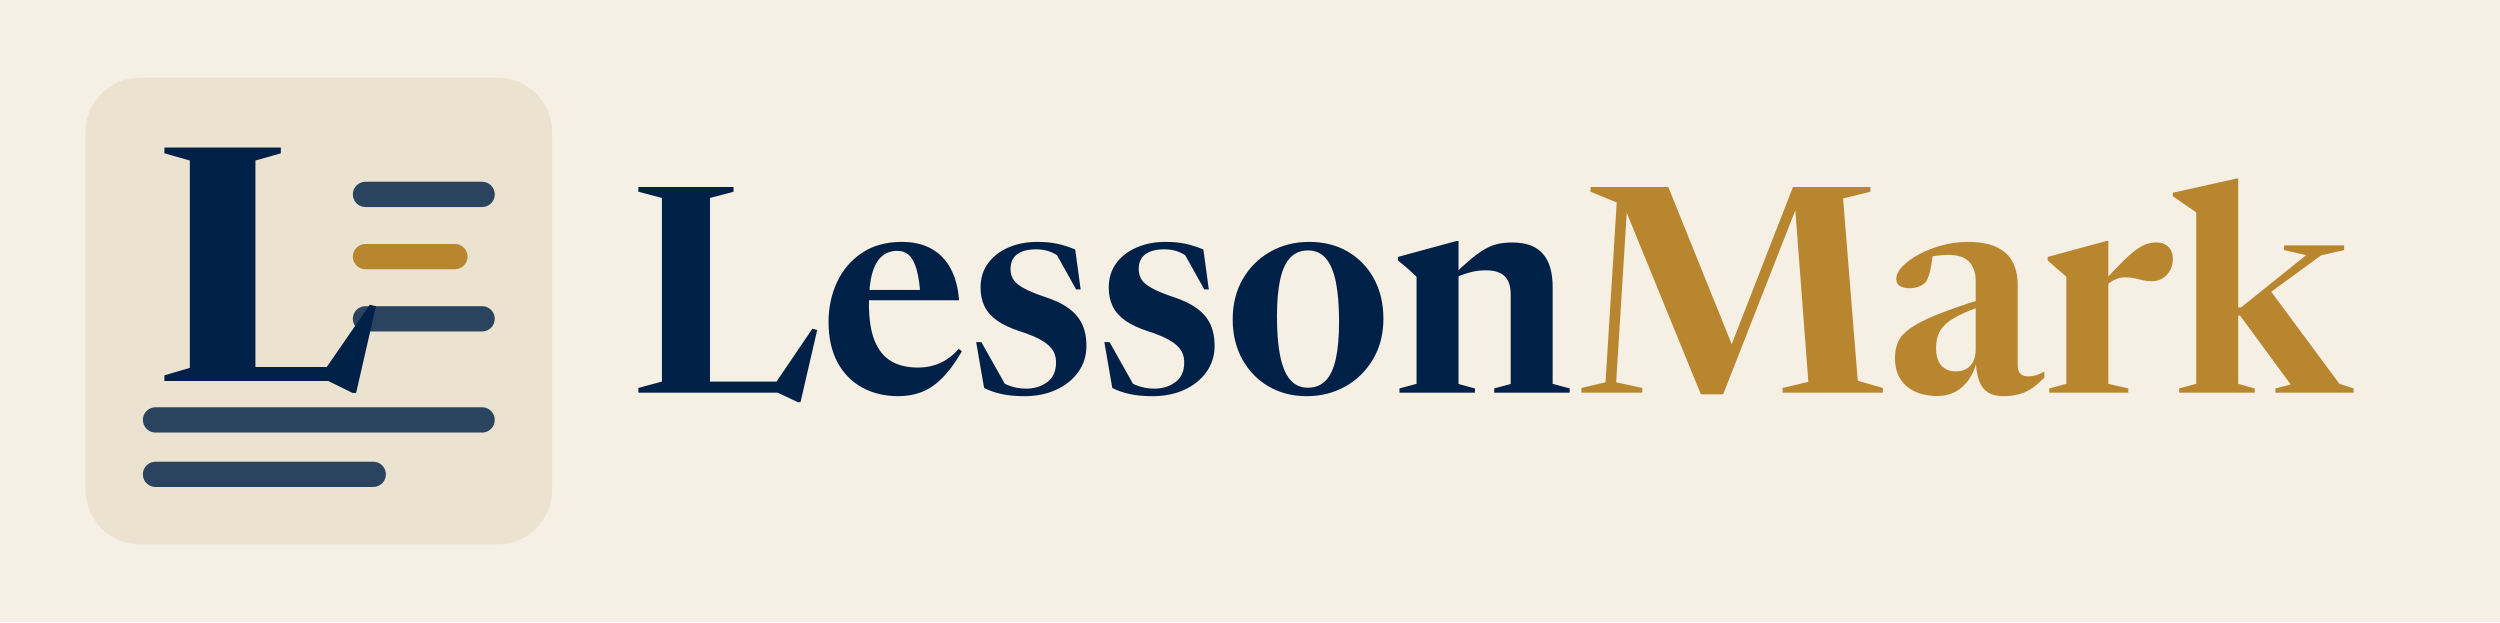
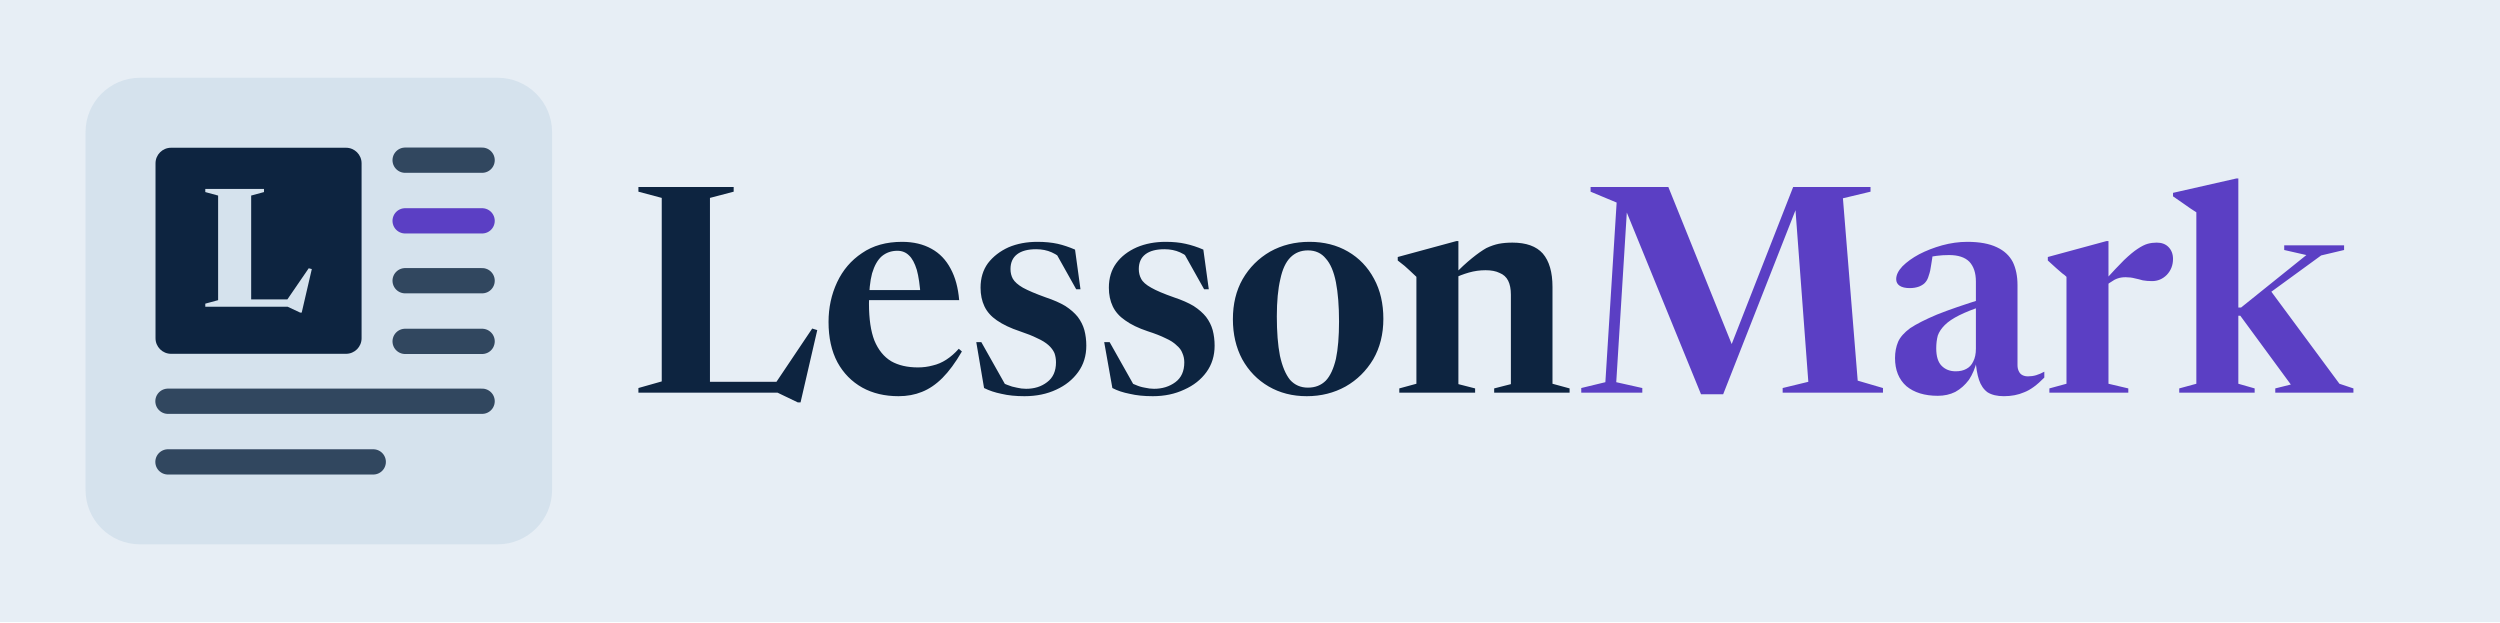
<svg xmlns="http://www.w3.org/2000/svg" viewBox="0 0 643 160" width="643" height="160">
-   <rect width="643" height="160" fill="#f5efe4" />
-   <g transform="translate(22,20) scale(1.0)">
-     <rect width="120" height="120" rx="14" fill="#ebe2d0" />
-     <path d="M69.596 81.057H68.661L62.441 78.0H34.311V74.391H67.686L60.919 76.013L73.107 58.367L74.701 58.77ZM43.694 21.288V78.0H20.284V76.537L26.823 74.61V21.288L20.284 19.43V17.94H50.232V19.43Z" fill="#002147" />
-     <path d="M72 30H102" stroke="#002147" stroke-width="6.5" stroke-linecap="round" opacity="0.82" />
-     <path d="M72 46H95" stroke="#b8862e" stroke-width="6.5" stroke-linecap="round" opacity="1" />
-     <path d="M72 62H102" stroke="#002147" stroke-width="6.5" stroke-linecap="round" opacity="0.82" />
-     <path d="M18 88H102" stroke="#002147" stroke-width="6.5" stroke-linecap="round" opacity="0.82" />
-     <path d="M18 102H74" stroke="#002147" stroke-width="6.5" stroke-linecap="round" opacity=".82" />
+   <rect width="643" height="160" fill="#e7eef5" />
+   <g transform="translate(22,20)">
+     <rect width="120" height="120" rx="14" fill="#d5e2ed" />
+     <rect x="18" y="18" width="53.0" height="53.0" rx="4" fill="#0d2440" />
+     <path d="M55.6 60.4H55.2L52 58.9H37.9V57H54.7L51.3 57.9L57.4 49L58.2 49.2ZM42.6 30.3V58.9H30.8V58.1L34.1 57.2V30.3L30.8 29.4V28.6H45.9V29.4Z" fill="#d5e2ed" />
+     <path d="M82.2 21.2H102.0" stroke="#0d2440" stroke-width="6.5" stroke-linecap="round" opacity="0.82" />
+     <path d="M82.2 36.8H102.0" stroke="#5b3fc4" stroke-width="6.5" stroke-linecap="round" />
+     <path d="M82.2 52.2H102.0" stroke="#0d2440" stroke-width="6.5" stroke-linecap="round" opacity="0.82" />
+     <path d="M82.2 67.8H102.0" stroke="#0d2440" stroke-width="6.5" stroke-linecap="round" opacity="0.82" />
+     <path d="M21.2 83.2H102.0" stroke="#0d2440" stroke-width="6.5" stroke-linecap="round" opacity="0.82" />
+     <path d="M21.2 98.8H74.0" stroke="#0d2440" stroke-width="6.5" stroke-linecap="round" opacity="0.82" />
  </g>
-   <path d="M205.887 103.453H205.246L200.024 101.0H175.341V98.152H204.735L198.864 99.407L208.947 84.541L210.186 84.863ZM182.605 50.915V101.0H164.187V99.786L170.245 98.138V50.915L164.187 49.32V48.09H188.663V49.32Z M231.986 62.215Q236.404 62.215 239.557 63.974Q242.709 65.732 244.513 69.086Q246.317 72.44 246.666 77.232H221.796V74.568H241.592L236.761 76.284Q236.485 71.927 235.761 69.358Q235.037 66.79 233.815 65.652Q232.594 64.514 230.782 64.514Q228.475 64.514 226.839 65.893Q225.203 67.271 224.346 70.261Q223.489 73.251 223.489 78.091Q223.489 83.972 224.934 87.595Q226.379 91.218 229.183 92.877Q231.987 94.535 236.076 94.535Q238.096 94.535 239.916 94.043Q241.735 93.551 243.417 92.488Q245.098 91.425 246.601 89.713L247.397 90.355Q244.899 94.661 242.391 97.186Q239.882 99.712 237.128 100.804Q234.374 101.897 231.079 101.897Q225.814 101.897 221.751 99.67Q217.689 97.442 215.395 93.167Q213.102 88.891 213.102 82.785Q213.102 77.256 215.279 72.576Q217.455 67.896 221.676 65.056Q225.897 62.215 231.986 62.215Z M266.823 62.215Q269.731 62.215 271.97 62.705Q274.209 63.194 276.543 64.173L277.941 74.436H276.778L271.158 64.367L274.358 67.634Q272.329 65.708 270.535 64.917Q268.742 64.126 266.541 64.126Q263.306 64.126 261.609 65.402Q259.911 66.678 259.911 69.192Q259.911 70.583 260.542 71.737Q261.174 72.891 263.113 74.01Q265.052 75.13 269.047 76.474Q272.011 77.459 274.019 78.73Q276.026 80.002 277.212 81.55Q278.397 83.097 278.912 84.938Q279.427 86.778 279.427 88.937Q279.427 92.75 277.335 95.676Q275.243 98.602 271.654 100.249Q268.064 101.897 263.484 101.897Q260.091 101.897 257.583 101.342Q255.075 100.787 253.113 99.787L251.067 87.991H252.409L259.132 99.937L257.015 97.866Q258.024 98.569 259.149 99.032Q260.274 99.494 261.481 99.727Q262.688 99.96 263.882 99.96Q267.068 99.96 269.341 98.293Q271.614 96.626 271.614 93.224Q271.614 91.912 271.162 90.83Q270.71 89.748 269.659 88.796Q268.607 87.843 266.808 86.954Q265.008 86.065 262.276 85.191Q258.655 84.011 256.432 82.432Q254.209 80.853 253.204 78.755Q252.199 76.658 252.199 73.965Q252.199 70.326 254.137 67.698Q256.076 65.069 259.389 63.642Q262.702 62.215 266.823 62.215Z M299.79 62.215Q302.698 62.215 304.937 62.705Q307.176 63.194 309.51 64.173L310.908 74.436H309.745L304.125 64.367L307.325 67.634Q305.296 65.708 303.502 64.917Q301.709 64.126 299.508 64.126Q296.273 64.126 294.576 65.402Q292.878 66.678 292.878 69.192Q292.878 70.583 293.509 71.737Q294.141 72.891 296.08 74.01Q298.019 75.13 302.014 76.474Q304.978 77.459 306.986 78.73Q308.993 80.002 310.179 81.55Q311.364 83.097 311.879 84.938Q312.394 86.778 312.394 88.937Q312.394 92.75 310.302 95.676Q308.21 98.602 304.621 100.249Q301.031 101.897 296.451 101.897Q293.058 101.897 290.55 101.342Q288.042 100.787 286.08 99.787L284.034 87.991H285.376L292.099 99.937L289.982 97.866Q290.991 98.569 292.116 99.032Q293.241 99.494 294.448 99.727Q295.655 99.96 296.849 99.96Q300.035 99.96 302.308 98.293Q304.581 96.626 304.581 93.224Q304.581 91.912 304.129 90.83Q303.677 89.748 302.626 88.796Q301.574 87.843 299.775 86.954Q297.975 86.065 295.243 85.191Q291.622 84.011 289.399 82.432Q287.176 80.853 286.171 78.755Q285.166 76.658 285.166 73.965Q285.166 70.326 287.104 67.698Q289.043 65.069 292.356 63.642Q295.669 62.215 299.79 62.215Z M336.405 99.72Q339.178 99.72 340.954 97.904Q342.729 96.089 343.568 92.318Q344.408 88.546 344.408 82.721Q344.408 76.654 343.595 72.592Q342.782 68.531 341.023 66.469Q339.264 64.408 336.439 64.408Q333.666 64.408 331.898 66.223Q330.131 68.039 329.284 71.802Q328.436 75.566 328.436 81.391Q328.436 87.437 329.25 91.517Q330.063 95.597 331.822 97.658Q333.581 99.72 336.405 99.72ZM336.08 101.897Q330.578 101.897 326.28 99.381Q321.981 96.865 319.516 92.406Q317.05 87.948 317.05 82.129Q317.05 76.247 319.65 71.76Q322.249 67.273 326.716 64.744Q331.182 62.215 336.764 62.215Q342.378 62.215 346.665 64.723Q350.953 67.231 353.381 71.687Q355.81 76.143 355.81 81.983Q355.81 87.865 353.165 92.36Q350.521 96.855 346.052 99.376Q341.583 101.897 336.08 101.897Z M375.133 70.325V98.765L379.357 99.907V101.0H359.943V99.907L364.34 98.718V71.179Q363.732 70.605 362.609 69.568Q361.487 68.53 359.535 66.986V66.085L374.624 61.981H375.133ZM384.306 99.907 388.551 98.765V75.759Q388.551 73.578 387.854 72.203Q387.157 70.828 385.742 70.176Q384.327 69.524 382.096 69.524Q379.894 69.524 377.814 70.124Q375.733 70.723 373.931 71.59L373.654 70.876Q376.524 68.102 378.597 66.411Q380.669 64.721 382.319 63.847Q383.968 62.974 385.542 62.673Q387.116 62.372 389.017 62.372Q394.252 62.372 396.798 65.237Q399.344 68.103 399.344 73.843V98.718L403.725 99.907V101.0H384.306Z" fill="#002147" />
-   <path d="M477.817 97.918 484.268 99.786V101.0H458.483V99.786L465.106 98.216L461.653 52.701L462.265 52.791L443.196 101.426H437.467L417.869 53.437L418.481 53.342L415.678 98.326L422.397 99.786V101.0H406.739V99.786L412.939 98.326L415.822 52.07L409.098 49.32V48.09H429.08L445.998 90.01L444.827 89.995L461.153 48.09H481.066V49.32L474.038 51.041Z M510.128 76.782 510.221 78.555Q506.306 79.869 503.884 81.091Q501.463 82.312 500.184 83.588Q498.906 84.864 498.434 86.319Q497.962 87.775 497.962 89.579Q497.962 92.651 499.38 94.088Q500.799 95.525 502.992 95.525Q504.558 95.525 505.709 94.896Q506.861 94.268 507.509 92.988Q508.156 91.708 508.156 89.737V72.378Q508.156 69.116 506.468 67.343Q504.78 65.571 501.314 65.571Q499.596 65.571 498.054 65.762Q496.513 65.953 495.54 66.314L497.234 64.363Q497.013 66.501 496.741 68.104Q496.469 69.707 496.126 70.789Q495.782 71.871 495.317 72.478Q494.757 73.212 493.636 73.67Q492.514 74.129 491.196 74.129Q489.471 74.129 488.597 73.521Q487.724 72.914 487.724 71.783Q487.724 70.151 489.345 68.474Q490.966 66.797 493.629 65.374Q496.292 63.952 499.538 63.083Q502.783 62.215 506.015 62.215Q510.729 62.215 513.567 63.577Q516.404 64.94 517.677 67.423Q518.949 69.907 518.949 73.291V93.898Q518.949 94.931 519.275 95.577Q519.601 96.223 520.217 96.517Q520.834 96.81 521.644 96.81Q522.682 96.81 523.702 96.513Q524.722 96.216 525.803 95.573V97.122Q522.986 100.001 520.619 100.949Q518.251 101.897 515.387 101.897Q512.765 101.897 511.209 100.861Q509.653 99.826 508.952 97.725Q508.251 95.624 508.14 92.438L508.502 92.673Q507.794 95.622 506.357 97.671Q504.919 99.72 502.89 100.785Q500.861 101.85 498.361 101.85Q493.256 101.85 490.318 99.274Q487.38 96.699 487.38 92.131Q487.38 89.783 488.189 87.938Q488.998 86.093 491.338 84.423Q493.677 82.752 498.2 80.928Q502.722 79.104 510.128 76.782Z M554.691 62.368Q556.617 62.368 557.736 63.528Q558.855 64.688 558.855 66.63Q558.855 69.046 557.299 70.688Q555.744 72.329 553.47 72.329Q552.154 72.329 551.118 72.079Q550.081 71.828 549.054 71.578Q548.027 71.327 546.692 71.327Q545.603 71.327 544.696 71.622Q543.789 71.916 542.966 72.48Q542.143 73.044 541.27 73.906L541.254 72.216Q544.264 68.885 546.319 66.916Q548.373 64.947 549.817 63.968Q551.262 62.99 552.396 62.679Q553.531 62.368 554.691 62.368ZM542.263 69.541V98.718L547.4 99.907V101.0H527.073V99.907L531.47 98.718V71.179Q530.989 70.742 530.404 70.251Q529.818 69.76 528.926 68.995Q528.034 68.23 526.665 66.986V66.085L541.754 61.981H542.263Z M579.71 78.3 583.759 74.497 601.705 98.724 605.337 99.907V101.0H585.239V99.907L589.178 98.892L576.158 81.184H573.271V79.058H576.408L593.161 65.621L587.471 64.333V63.112H602.902V64.333L596.977 65.68ZM575.664 98.718 579.904 99.907V101.0H560.474V99.907L564.871 98.718V54.636Q564.39 54.304 563.528 53.711Q562.667 53.119 561.483 52.3Q560.299 51.481 558.856 50.47V49.569L575.155 45.935H575.664V52.85Z" fill="#b8862e" />
+   <path d="M205.9 103.5H205.2L200 101H175.3V98.2H204.7L198.9 99.4L208.9 84.5L210.2 84.9ZM182.6 50.9V101H164.2V99.8L170.2 98.1V50.9L164.2 49.3V48.1H188.7V49.3Z M232 62.2Q236.4 62.2 239.6 64Q242.7 65.7 244.5 69.1Q246.3 72.4 246.7 77.2H221.8V74.6H241.6L236.8 76.3Q236.5 71.9 235.8 69.4Q235 66.8 233.8 65.7Q232.6 64.5 230.8 64.5Q228.5 64.5 226.8 65.9Q225.2 67.3 224.3 70.3Q223.5 73.3 223.5 78.1Q223.5 84 224.9 87.6Q226.4 91.2 229.2 92.9Q232 94.5 236.1 94.5Q238.1 94.5 239.9 94Q241.7 93.6 243.4 92.5Q245.1 91.4 246.6 89.7L247.4 90.4Q244.9 94.7 242.4 97.2Q239.9 99.7 237.1 100.8Q234.4 101.9 231.1 101.9Q225.8 101.9 221.8 99.7Q217.7 97.4 215.4 93.2Q213.1 88.9 213.1 82.8Q213.1 77.3 215.3 72.6Q217.5 67.9 221.7 65.1Q225.9 62.2 232 62.2Z M266.8 62.2Q269.7 62.2 272 62.7Q274.2 63.2 276.5 64.2L277.9 74.4H276.8L271.2 64.4L274.4 67.6Q272.3 65.7 270.5 64.9Q268.7 64.1 266.5 64.1Q263.3 64.1 261.6 65.4Q259.9 66.7 259.9 69.2Q259.9 70.6 260.5 71.7Q261.2 72.9 263.1 74Q265.1 75.1 269 76.5Q272 77.5 274 78.7Q276 80 277.2 81.5Q278.4 83.1 278.9 84.9Q279.4 86.8 279.4 88.9Q279.4 92.8 277.3 95.7Q275.2 98.6 271.7 100.2Q268.1 101.9 263.5 101.9Q260.1 101.9 257.6 101.3Q255.1 100.8 253.1 99.8L251.1 88H252.4L259.1 99.9L257 97.9Q258 98.6 259.1 99Q260.3 99.5 261.5 99.7Q262.7 100 263.9 100Q267.1 100 269.3 98.3Q271.6 96.6 271.6 93.2Q271.6 91.9 271.2 90.8Q270.7 89.7 269.7 88.8Q268.6 87.8 266.8 87Q265 86.1 262.3 85.2Q258.7 84 256.4 82.4Q254.2 80.9 253.2 78.8Q252.2 76.7 252.2 74Q252.2 70.3 254.1 67.7Q256.1 65.1 259.4 63.6Q262.7 62.2 266.8 62.2Z M299.8 62.2Q302.7 62.2 304.9 62.7Q307.2 63.2 309.5 64.2L310.9 74.4H309.7L304.1 64.4L307.3 67.6Q305.3 65.7 303.5 64.9Q301.7 64.1 299.5 64.1Q296.3 64.1 294.6 65.4Q292.9 66.7 292.9 69.2Q292.9 70.6 293.5 71.7Q294.1 72.9 296.1 74Q298 75.1 302 76.5Q305 77.5 307 78.7Q309 80 310.2 81.5Q311.4 83.1 311.9 84.9Q312.4 86.8 312.4 88.9Q312.4 92.8 310.3 95.7Q308.2 98.6 304.6 100.2Q301 101.9 296.5 101.9Q293.1 101.9 290.6 101.3Q288 100.8 286.1 99.8L284 88H285.4L292.1 99.9L290 97.9Q291 98.6 292.1 99Q293.2 99.5 294.4 99.7Q295.7 100 296.8 100Q300 100 302.3 98.3Q304.6 96.6 304.6 93.2Q304.6 91.9 304.1 90.8Q303.7 89.7 302.6 88.8Q301.6 87.8 299.8 87Q298 86.1 295.2 85.2Q291.6 84 289.4 82.4Q287.2 80.9 286.2 78.8Q285.2 76.7 285.2 74Q285.2 70.3 287.1 67.7Q289 65.1 292.4 63.6Q295.7 62.2 299.8 62.2Z M336.4 99.7Q339.2 99.7 341 97.9Q342.7 96.1 343.6 92.3Q344.4 88.5 344.4 82.7Q344.4 76.7 343.6 72.6Q342.8 68.5 341 66.5Q339.3 64.4 336.4 64.4Q333.7 64.4 331.9 66.2Q330.1 68 329.3 71.8Q328.4 75.6 328.4 81.4Q328.4 87.4 329.2 91.5Q330.1 95.6 331.8 97.7Q333.6 99.7 336.4 99.7ZM336.1 101.9Q330.6 101.9 326.3 99.4Q322 96.9 319.5 92.4Q317.1 87.9 317.1 82.1Q317.1 76.2 319.6 71.8Q322.2 67.3 326.7 64.7Q331.2 62.2 336.8 62.2Q342.4 62.2 346.7 64.7Q351 67.2 353.4 71.7Q355.8 76.1 355.8 82Q355.8 87.9 353.2 92.4Q350.5 96.9 346.1 99.4Q341.6 101.9 336.1 101.9Z M375.1 70.3V98.8L379.4 99.9V101H359.9V99.9L364.3 98.7V71.2Q363.7 70.6 362.6 69.6Q361.5 68.5 359.5 67V66.1L374.6 62H375.1ZM384.3 99.9 388.6 98.8V75.8Q388.6 73.6 387.9 72.2Q387.2 70.8 385.7 70.2Q384.3 69.5 382.1 69.5Q379.9 69.5 377.8 70.1Q375.7 70.7 373.9 71.6L373.7 70.9Q376.5 68.1 378.6 66.4Q380.7 64.7 382.3 63.8Q384 63 385.5 62.7Q387.1 62.4 389 62.4Q394.3 62.4 396.8 65.2Q399.3 68.1 399.3 73.8V98.7L403.7 99.9V101H384.3Z" fill="#0d2440" />
+   <path d="M477.8 97.9 484.3 99.8V101H458.5V99.8L465.1 98.2L461.7 52.7L462.3 52.8L443.2 101.4H437.5L417.9 53.4L418.5 53.3L415.7 98.3L422.4 99.8V101H406.7V99.8L412.9 98.3L415.8 52.1L409.1 49.3V48.1H429.1L446 90L444.8 90L461.2 48.1H481.1V49.3L474 51Z M510.1 76.8 510.2 78.6Q506.3 79.9 503.9 81.1Q501.5 82.3 500.2 83.6Q498.9 84.9 498.4 86.3Q498 87.8 498 89.6Q498 92.7 499.4 94.1Q500.8 95.5 503 95.5Q504.6 95.5 505.7 94.9Q506.9 94.3 507.5 93Q508.2 91.7 508.2 89.7V72.4Q508.2 69.1 506.5 67.3Q504.8 65.6 501.3 65.6Q499.6 65.6 498.1 65.8Q496.5 66 495.5 66.3L497.2 64.4Q497 66.5 496.7 68.1Q496.5 69.7 496.1 70.8Q495.8 71.9 495.3 72.5Q494.8 73.2 493.6 73.7Q492.5 74.1 491.2 74.1Q489.5 74.1 488.6 73.5Q487.7 72.9 487.7 71.8Q487.7 70.2 489.3 68.5Q491 66.8 493.6 65.4Q496.3 64 499.5 63.1Q502.8 62.2 506 62.2Q510.7 62.2 513.6 63.6Q516.4 64.9 517.7 67.4Q518.9 69.9 518.9 73.3V93.9Q518.9 94.9 519.3 95.6Q519.6 96.2 520.2 96.5Q520.8 96.8 521.6 96.8Q522.7 96.8 523.7 96.5Q524.7 96.2 525.8 95.6V97.1Q523 100 520.6 100.9Q518.3 101.9 515.4 101.9Q512.8 101.9 511.2 100.9Q509.7 99.8 509 97.7Q508.3 95.6 508.1 92.4L508.5 92.7Q507.8 95.6 506.4 97.7Q504.9 99.7 502.9 100.8Q500.9 101.8 498.4 101.8Q493.3 101.8 490.3 99.3Q487.4 96.7 487.4 92.1Q487.4 89.8 488.2 87.9Q489 86.1 491.3 84.4Q493.7 82.8 498.2 80.9Q502.7 79.1 510.1 76.8Z M554.7 62.4Q556.6 62.4 557.7 63.5Q558.9 64.7 558.9 66.6Q558.9 69 557.3 70.7Q555.7 72.3 553.5 72.3Q552.2 72.3 551.1 72.1Q550.1 71.8 549.1 71.6Q548 71.3 546.7 71.3Q545.6 71.3 544.7 71.6Q543.8 71.9 543 72.5Q542.1 73 541.3 73.9L541.3 72.2Q544.3 68.9 546.3 66.9Q548.4 64.9 549.8 64Q551.3 63 552.4 62.7Q553.5 62.4 554.7 62.4ZM542.3 69.5V98.7L547.4 99.9V101H527.1V99.9L531.5 98.7V71.2Q531 70.7 530.4 70.3Q529.8 69.8 528.9 69Q528 68.2 526.7 67V66.1L541.8 62H542.3Z M579.7 78.3 583.8 74.5 601.7 98.7 605.3 99.9V101H585.2V99.9L589.2 98.9L576.2 81.2H573.3V79.1H576.4L593.2 65.6L587.5 64.3V63.1H602.9V64.3L597 65.7ZM575.7 98.7 579.9 99.9V101H560.5V99.9L564.9 98.7V54.6Q564.4 54.3 563.5 53.7Q562.7 53.1 561.5 52.3Q560.3 51.5 558.9 50.5V49.6L575.2 45.9H575.7V52.9Z" fill="#5b3fc4" />
</svg>
